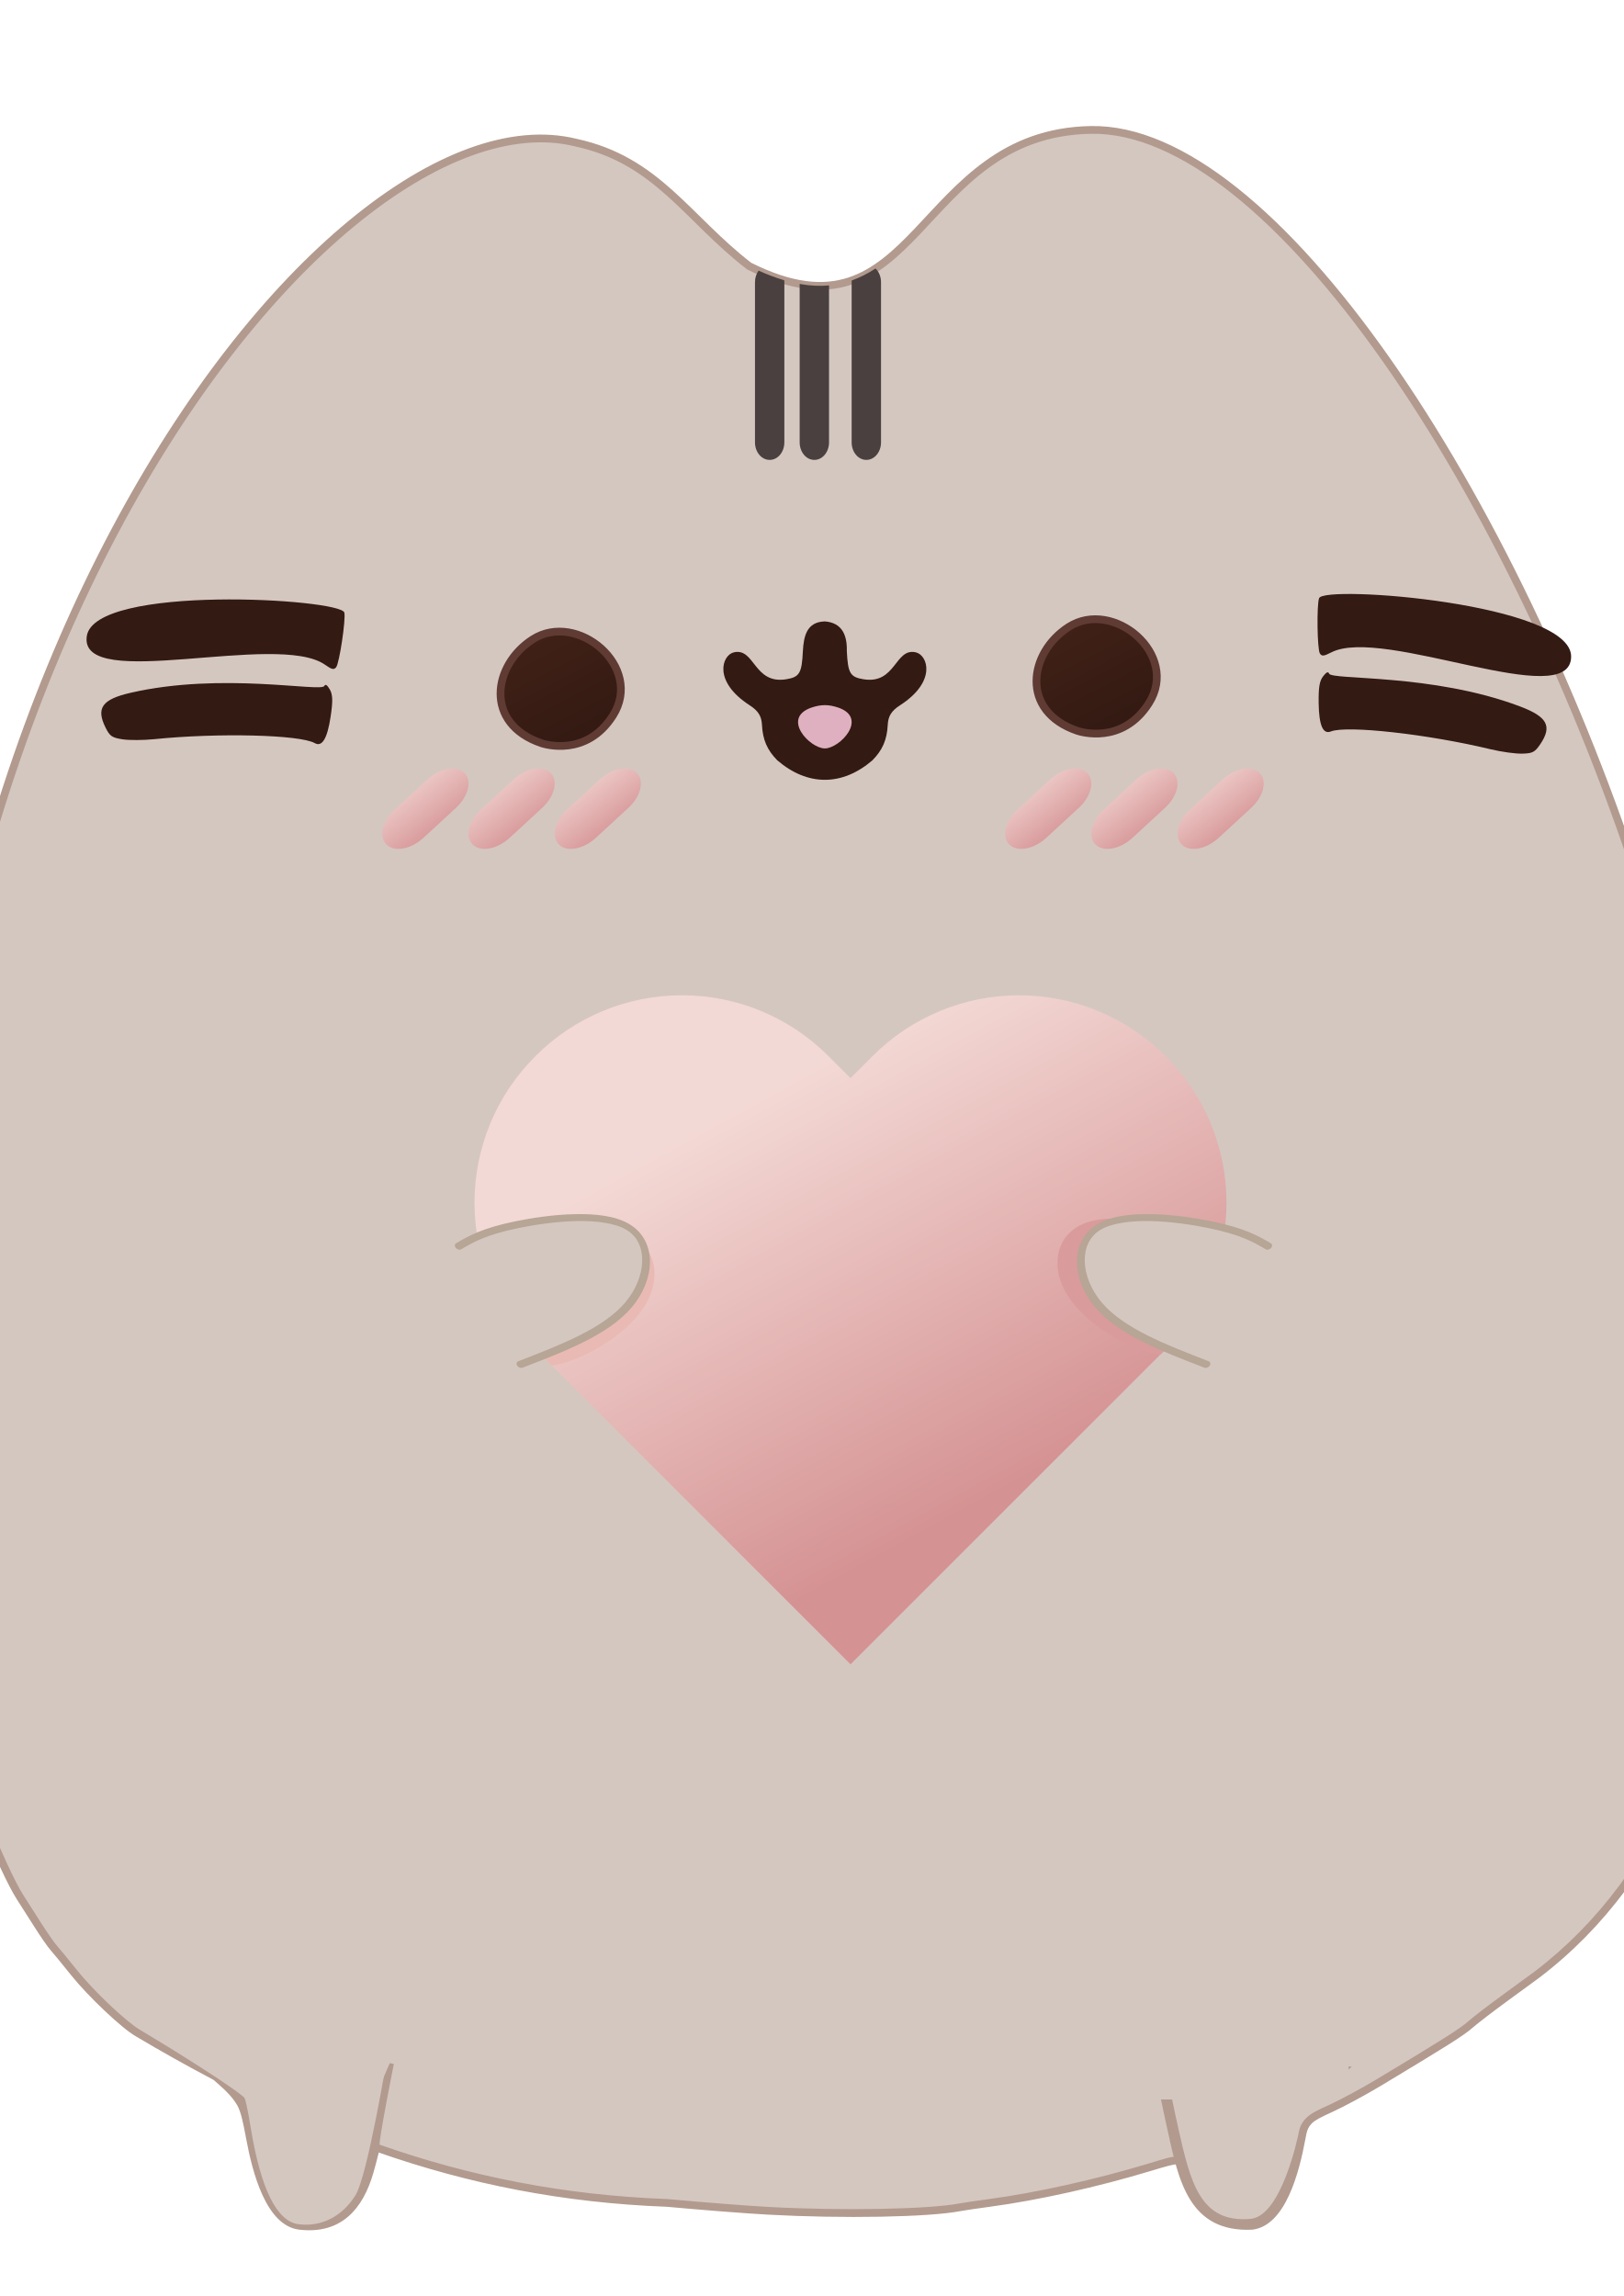
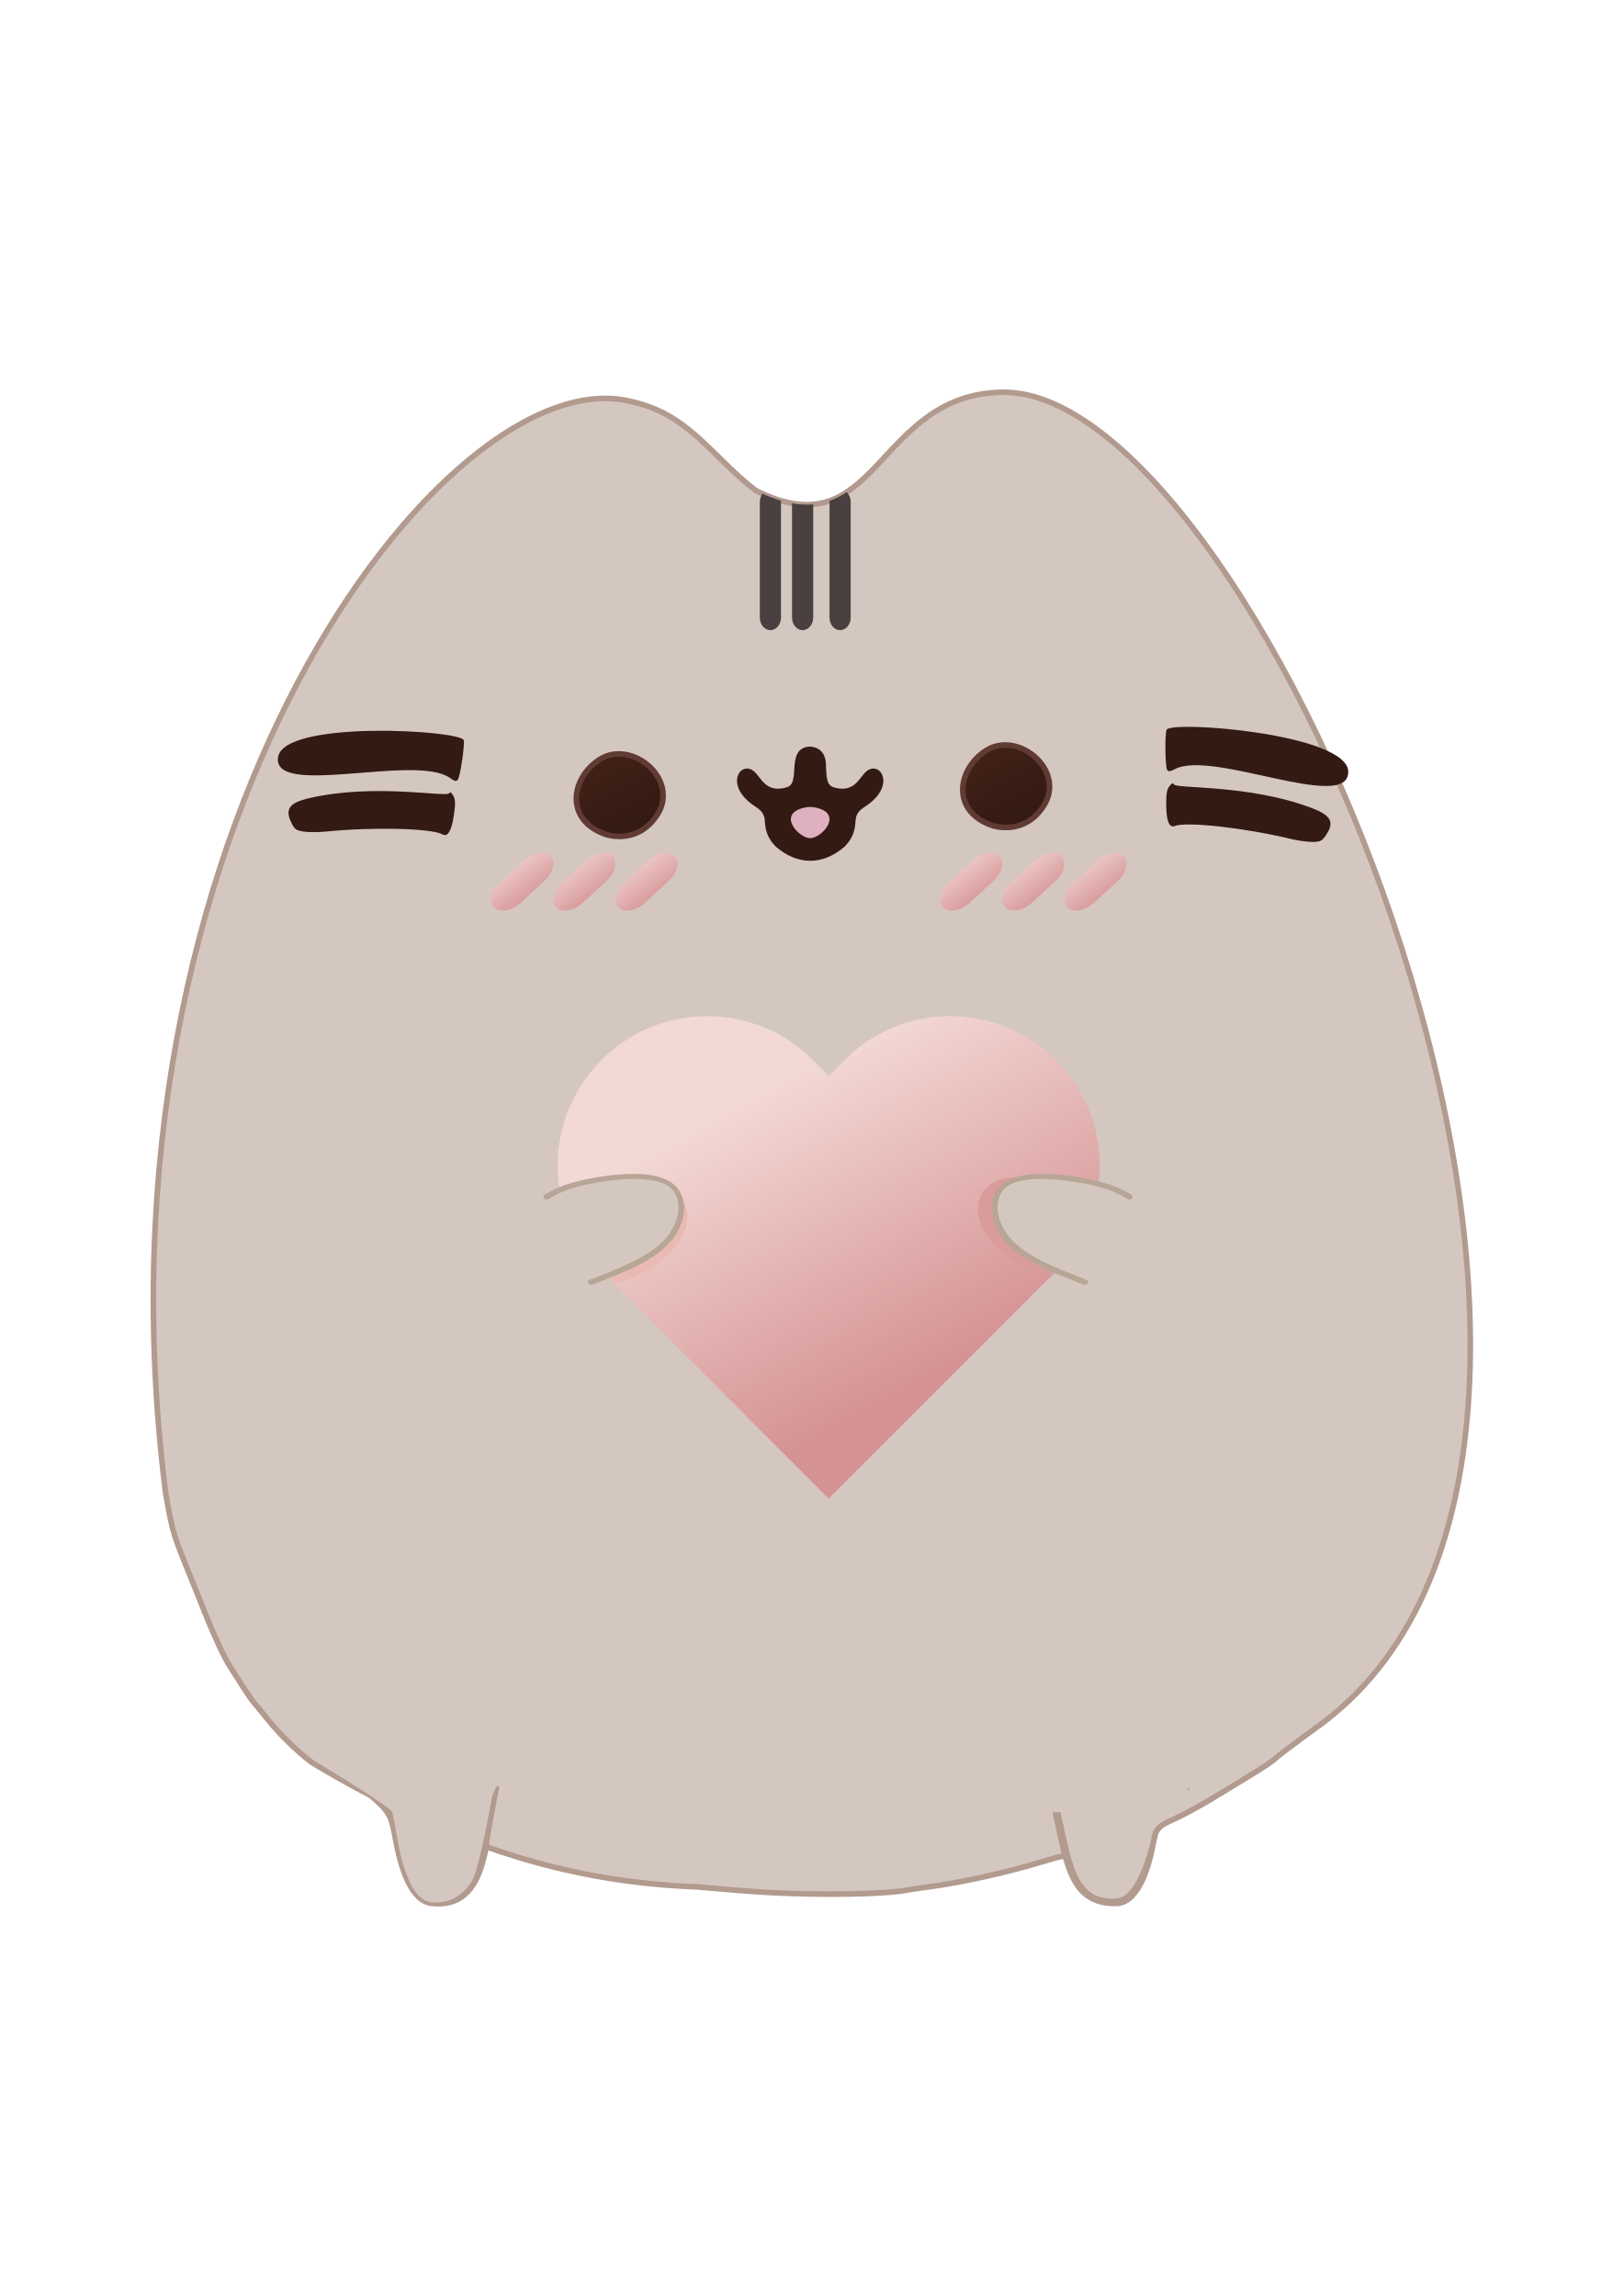
<svg xmlns="http://www.w3.org/2000/svg" xmlns:xlink="http://www.w3.org/1999/xlink" xml:space="preserve" width="210mm" height="297mm" viewBox="0 0 210 297">
  <defs>
    <linearGradient id="c">
      <stop offset="0" stop-color="#f3d9d5" />
      <stop offset="1" stop-color="#d59293" />
    </linearGradient>
    <linearGradient id="b">
      <stop offset="0" stop-color="#412117" />
      <stop offset="1" stop-color="#331a12" />
    </linearGradient>
    <linearGradient id="a">
      <stop offset="0" stop-color="#f3d9d5" />
      <stop offset="1" stop-color="#da9e9f" />
    </linearGradient>
    <linearGradient xlink:href="#a" id="e" x1="346.205" x2="354.402" y1="265.989" y2="266.737" gradientTransform="translate(-237.465 -230.578)" gradientUnits="userSpaceOnUse" />
    <linearGradient xlink:href="#a" id="f" x1="346.205" x2="354.402" y1="265.989" y2="266.737" gradientTransform="translate(-229.895 -238.397)" gradientUnits="userSpaceOnUse" />
    <linearGradient xlink:href="#a" id="g" x1="346.205" x2="354.402" y1="265.989" y2="266.737" gradientTransform="translate(-222.326 -246.216)" gradientUnits="userSpaceOnUse" />
    <linearGradient xlink:href="#b" id="d" x1="71.717" x2="78.522" y1="80.583" y2="93.599" gradientUnits="userSpaceOnUse" />
    <linearGradient xlink:href="#b" id="h" x1="71.717" x2="78.522" y1="80.583" y2="93.599" gradientTransform="translate(69.316 -1.6)" gradientUnits="userSpaceOnUse" />
    <linearGradient xlink:href="#a" id="i" x1="346.205" x2="354.402" y1="265.989" y2="266.737" gradientTransform="translate(-237.465 -230.578)" gradientUnits="userSpaceOnUse" />
    <linearGradient xlink:href="#a" id="j" x1="346.205" x2="354.402" y1="265.989" y2="266.737" gradientTransform="translate(-229.895 -238.397)" gradientUnits="userSpaceOnUse" />
    <linearGradient xlink:href="#a" id="k" x1="346.205" x2="354.402" y1="265.989" y2="266.737" gradientTransform="translate(-222.326 -246.216)" gradientUnits="userSpaceOnUse" />
    <linearGradient xlink:href="#c" id="l" x1="282.477" x2="336.22" y1="233.103" y2="331.388" gradientTransform="translate(-44.293 11.644)scale(.53615)" gradientUnits="userSpaceOnUse" />
  </defs>
-   <path fill="#d4c7c0" d="M99.398 285.979c-2.86-.156-8.759-.615-13.108-1.02-12.262-.715-26.225-3.758-36.739-6.835-5.257-1.539-13.903-4.21-18.175-6.738-4.05-2.395-5.17-3.598-11.082-6.991-1.746-.985-8.53-6.486-10.707-9.21-1.101-1.378-2.283-2.816-2.626-3.197-.343-.38-1.281-1.73-2.085-3a639 639 0 0 0-2.259-3.543c-1.082-1.677-2.977-5.765-4.74-10.23a676 676 0 0 0-2.112-5.292c-3.47-8.49-3.413-8.302-4.72-15.699C-23.91 95.342 41.635 10.364 74.447 18.44c10.545 2.267 14.393 9.773 22.446 15.983 22.002 11.027 21.35-17.225 44.218-17.618 46.551-.8 125.327 187.092 57.683 238.613-.196.15-1.973 1.449-3.95 2.887-1.976 1.439-4.093 3.062-4.706 3.608-1.045.93-3.192 2.289-11.838 7.486-1.956 1.176-4.737 2.676-6.18 3.333-2.95 1.345-3.13 1.517-3.98 3.819-1.315 3.562-3.426 5.459-6.258 5.625-2.991.174-5.746-.45-7.5-1.7-1.865-1.332-1.737-1.329-5.686-.133-6.821 2.067-14.61 3.8-20.776 4.622-1.573.21-3.257.46-3.742.553-4.01.777-15.178.985-24.78.46" overflow="visible" />
-   <path fill="#b29a8e" d="M141.101 16.304c-11.64.2-17.367 7.543-22.787 13.249-2.71 2.853-5.349 5.29-8.601 6.35-3.244 1.055-7.152.789-12.553-1.909-3.959-3.06-6.915-6.46-10.223-9.414-3.316-2.963-7.008-5.47-12.37-6.625h-.002c-8.438-2.076-18.82 1.822-29.413 10.566s-21.425 22.373-30.76 39.967c-18.668 35.19-31.334 86.254-23.843 145.8l.002.011.002.011c1.306 7.396 1.28 7.312 4.75 15.802.354.866 1.305 3.25 2.109 5.287 1.77 4.481 3.646 8.553 4.785 10.318.436.675 1.453 2.27 2.256 3.539.812 1.282 1.704 2.586 2.137 3.066.306.34 1.509 1.802 2.607 3.176 1.114 1.393 2.751 3.106 4.34 4.608 1.588 1.5 3.09 2.772 4.067 3.323v.002h.001a224 224 0 0 0 10.018 5.614c1.15 1.013 2.335 2.001 3.086 3.33.453.863.709 2.025 1.133 4.305.806 4.334 2.568 11.24 6.87 11.74 5.46.634 8.253-2.739 9.583-7.367.232-.809.465-1.694.692-2.61 11.689 4.081 23.836 6.513 37.285 7.016 4.353.405 10.23.863 13.1 1.02 9.63.525 20.738.338 24.902-.469.434-.084 2.144-.34 3.712-.549 6.203-.828 14.006-2.565 20.854-4.639 1.976-.598 2.928-.873 3.469-.86.202.003.354.036.53.112a76 76 0 0 1-.29-1.098 2 2 0 0 0-.217-.015c-.849-.02-1.808.307-3.781.904-6.795 2.058-14.568 3.787-20.697 4.606-1.578.21-3.237.453-3.772.557-3.855.747-15.082.975-24.656.452-2.844-.155-8.748-.615-13.09-1.019h-.014l-.014-.002c-13.425-.502-25.53-2.934-37.191-7.025-.245-.096 1.822-10.457 1.822-10.457l-.532-.095s-8.544 20.332-11.532 20.138c-1.13-.131-2.182-.943-3.166-2.7-2.403-4.288-2.414-10.048-3.754-12.601-.538-1.026-10.597-7.224-13.85-9.153l-.003-.004-.006-.002c-.77-.433-2.31-1.704-3.872-3.18s-3.182-3.176-4.245-4.507c-1.105-1.381-2.267-2.799-2.647-3.22-.253-.281-1.238-1.676-2.033-2.932a634 634 0 0 0-2.262-3.547c-1.026-1.59-2.938-5.694-4.695-10.143a683 683 0 0 0-2.113-5.296c-3.467-8.483-3.385-8.208-4.688-15.584-7.461-59.332 5.167-110.195 23.735-145.194 9.284-17.5 20.055-31.032 30.513-39.664s20.571-12.328 28.54-10.367l.007.002.006.002c5.173 1.112 8.675 3.489 11.93 6.396s6.243 6.352 10.316 9.493l.037.03.043.022c5.576 2.795 9.827 3.132 13.355 1.983s6.28-3.733 9.016-6.613c5.472-5.762 10.852-12.743 22.08-12.936 5.65-.097 11.876 2.682 18.3 7.8 6.422 5.12 13.028 12.562 19.446 21.688 12.836 18.253 24.92 43.237 33.434 69.85s13.461 54.855 12.066 79.615-9.117 45.998-25.875 58.762c-.15.114-1.963 1.442-3.939 2.88-1.983 1.445-4.072 3.04-4.744 3.64-.972.865-3.12 2.235-11.764 7.43-1.938 1.166-4.728 2.668-6.13 3.308-1.48.673-2.308 1.06-2.917 1.644-.167.16-.31.33-.438.516-.13.59-.263 1.282-.417 2.113a49 49 0 0 1-.456 2.184q.518-.909.924-2.01c.423-1.144.65-1.67 1.08-2.082.43-.413 1.166-.785 2.637-1.455 1.484-.677 4.258-2.173 6.233-3.36 8.647-5.198 10.793-6.546 11.912-7.543.552-.492 2.699-2.143 4.668-3.576a712 712 0 0 0 3.959-2.893c17.065-12.997 24.86-34.566 26.266-59.501 1.404-24.935-3.569-53.276-12.112-79.977-8.543-26.7-20.655-51.759-33.568-70.121-6.457-9.181-13.112-16.688-19.643-21.893s-12.951-8.122-18.94-8.019z" overflow="visible" />
-   <path fill="#4a403f" d="M113.233 34.728a14.2 14.2 0 0 1-3.075 1.551 3 3 0 0 0-.01.224V57.22c0 1.258.848 2.27 1.9 2.27s1.898-1.012 1.898-2.27V36.503c0-.72-.277-1.36-.713-1.775m-9.809 2.003v20.49c0 1.257.847 2.27 1.899 2.27s1.899-1.013 1.899-2.27v-20.3c-1.174.108-2.433.055-3.798-.19m-5.31-1.725c-.292.4-.469.922-.469 1.497V57.22c0 1.258.847 2.27 1.899 2.27s1.899-1.012 1.899-2.27V36.503a3 3 0 0 0-.012-.247 26 26 0 0 1-3.317-1.25" />
-   <path fill="#dfb1c0" fill-rule="evenodd" d="M106.572 90.649c-.637.013-1.271.147-1.931.388-.738.27-1.323.672-1.67 1.234s-.406 1.263-.193 1.933c.453 1.429 1.845 2.704 3.33 3.105.798.215 1.647-.072 2.53-.663a5.9 5.9 0 0 0 1.452-1.452c.571-.853.79-1.76.482-2.555s-1.064-1.344-2.078-1.679a5.7 5.7 0 0 0-1.922-.311" />
-   <path fill="#331a12" d="M106.682 80.381c-2.325.065-2.732 1.862-2.842 3.839-.139 2.87-.432 3.366-2.16 3.646-4.195.68-4.046-4.08-6.744-3.488-1.567.344-2.762 3.768 2.011 6.846 1.11.715 1.545 1.403 1.6 2.525.095 1.935.676 3.282 1.986 4.605 3.912 3.358 8.384 3.36 12.297 0 1.31-1.323 1.892-2.67 1.987-4.605.054-1.122.49-1.81 1.599-2.525 4.773-3.078 3.578-6.502 2.012-6.846-2.699-.593-2.55 4.169-6.745 3.488-1.728-.28-2.02-.776-2.16-3.646.055-2.085-.632-3.666-2.841-3.839m0 10.832c.565 0 1.13.111 1.779.333 3.862 1.373.143 5.267-1.78 5.267-1.922 0-5.641-3.893-1.779-5.267.65-.222 1.215-.333 1.78-.333" />
-   <path fill="url(#d)" stroke="#5f3b34" d="M70.026 96.138c-7.43-2.53-6.309-10.11-1.12-13.44 5.75-3.69 14.382 3.555 10.37 9.86-3.464 5.446-8.913 3.694-9.25 3.58z" />
-   <path fill="#331a12" d="M172.165 84.397c-.955.494-1.215.517-1.462.127-.343-.542-.421-6.304-.097-7.149.666-1.736 32.594.688 32.594 7.544 0 7.352-24.318-3.995-31.035-.522m20.628 12.526c-8.113-1.956-18.602-3.126-20.67-2.305-1.017.405-1.534-.792-1.575-3.645-.029-2.059.106-2.878.577-3.491q.613-.8.763-.355c.294.881 13.358-.04 24.72 4.26 3.517 1.33 4.171 2.552 2.608 4.87-.708 1.05-1.002 1.202-2.38 1.23-.866.017-2.685-.237-4.043-.564M42.042 85.991c.88.619 1.134.676 1.431.323.413-.49 1.268-6.19 1.061-7.07-.425-1.81-32.388-3.717-33.314 3.076-.992 7.285 24.635-.677 30.822 3.671m-22.13 9.628c8.303-.844 18.854-.587 20.792.505.953.539 1.627-.577 2.053-3.399.306-2.036.283-2.866-.101-3.537q-.5-.875-.708-.454c-.41.833-13.23-1.843-25.069.885-3.664.843-4.477 1.965-3.241 4.473.56 1.136.83 1.326 2.192 1.54.856.134 2.692.127 4.082-.013" />
-   <g fill-rule="evenodd" transform="matrix(.71367 .70049 -.73498 .67809 0 0)">
+   <path fill="#d4c7c0" d="M99.534 244.81c-2.062-.113-6.316-.444-9.451-.736-8.84-.516-18.908-2.71-26.489-4.928-3.79-1.11-10.023-3.035-13.104-4.858-2.92-1.727-3.727-2.594-7.99-5.04-1.258-.71-6.15-4.677-7.72-6.64-.793-.994-1.645-2.031-1.892-2.306-.248-.274-.924-1.247-1.504-2.163a461 461 0 0 0-1.628-2.554c-.78-1.21-2.147-4.157-3.418-7.376a487 487 0 0 0-1.523-3.815c-2.502-6.122-2.46-5.986-3.403-11.32C10.63 107.363 57.887 46.095 81.544 51.918c7.603 1.634 10.377 7.046 16.183 11.523 15.864 7.95 15.394-12.419 31.881-12.702 33.563-.577 90.36 134.891 41.589 172.037-.141.108-1.423 1.045-2.848 2.082s-2.95 2.207-3.393 2.601c-.753.67-2.301 1.65-8.535 5.397-1.41.848-3.415 1.93-4.456 2.403-2.127.97-2.256 1.094-2.87 2.754-.947 2.568-2.47 3.936-4.511 4.055-2.157.126-4.143-.324-5.408-1.225-1.344-.96-1.252-.958-4.1-.096-4.917 1.49-10.533 2.74-14.978 3.332a76 76 0 0 0-2.698.399c-2.891.56-10.944.71-17.866.332" overflow="visible" />
+   <path fill="#b29a8e" d="M129.601 50.377c-8.392.144-12.521 5.438-16.43 9.552-1.953 2.057-3.856 3.814-6.2 4.578-2.34.76-5.157.57-9.051-1.376-2.854-2.206-4.986-4.658-7.37-6.787-2.391-2.137-5.053-3.944-8.92-4.777-6.084-1.497-13.57 1.314-21.207 7.618s-15.447 16.13-22.178 28.816c-13.46 25.371-22.591 62.188-17.19 105.12l.001.008.002.008c.941 5.332.922 5.272 3.424 11.393.255.624.941 2.343 1.52 3.812 1.277 3.23 2.63 6.166 3.45 7.439a428 428 0 0 1 1.627 2.551c.586.925 1.229 1.865 1.541 2.211.22.245 1.088 1.3 1.88 2.29.803 1.004 1.983 2.24 3.129 3.322s2.228 1.999 2.932 2.396v.001a162 162 0 0 0 7.224 4.048c.829.73 1.683 1.443 2.225 2.401.326.622.51 1.46.816 3.104.582 3.125 1.852 8.104 4.954 8.464 3.936.457 5.95-1.975 6.909-5.311.167-.584.335-1.222.499-1.882 8.427 2.942 17.185 4.696 26.882 5.058 3.138.292 7.376.623 9.445.736 6.943.378 14.952.244 17.954-.338.313-.06 1.546-.245 2.676-.396 4.472-.597 10.098-1.85 15.036-3.345 1.424-.43 2.11-.63 2.5-.62a.9.9 0 0 1 .383.08 55 55 0 0 1-.21-.79 1 1 0 0 0-.156-.012c-.612-.014-1.303.222-2.726.652-4.899 1.484-10.503 2.73-14.922 3.321-1.138.151-2.334.327-2.72.402-2.779.538-10.874.703-17.776.326-2.05-.112-6.307-.444-9.438-.735h-.01l-.01-.002c-9.68-.361-18.407-2.115-26.814-5.065-.177-.069 1.313-7.539 1.313-7.539l-.383-.068s-6.16 14.659-8.315 14.519c-.815-.095-1.573-.68-2.283-1.947-1.732-3.091-1.74-7.244-2.706-9.085-.388-.74-7.64-5.208-9.986-6.6l-.002-.002-.004-.001c-.555-.313-1.666-1.23-2.792-2.293s-2.294-2.29-3.06-3.25c-.797-.995-1.635-2.018-1.909-2.321-.182-.203-.893-1.209-1.466-2.114a457 457 0 0 0-1.63-2.558c-.74-1.146-2.119-4.105-3.386-7.313a492 492 0 0 0-1.523-3.818c-2.5-6.116-2.44-5.918-3.38-11.236-5.38-42.778 3.725-79.45 17.113-104.683 6.693-12.617 14.459-22.374 22-28.597 7.54-6.224 14.83-8.889 20.576-7.475l.005.002.004.001c3.73.802 6.255 2.515 8.602 4.611s4.501 4.58 7.438 6.845l.026.021.031.016c4.02 2.015 7.085 2.258 9.63 1.43 2.543-.828 4.527-2.691 6.5-4.768 3.945-4.154 7.824-9.188 15.919-9.327 4.074-.07 8.562 1.934 13.194 5.624 4.63 3.692 9.393 9.057 14.02 15.637 9.255 13.16 17.967 31.173 24.106 50.361 6.138 19.188 9.705 39.55 8.7 57.401s-6.574 33.165-18.656 42.367a550 550 0 0 1-2.84 2.077c-1.43 1.042-2.936 2.191-3.42 2.624-.701.624-2.25 1.612-8.482 5.357-1.398.84-3.41 1.924-4.42 2.385-1.067.485-1.664.764-2.103 1.185a2.4 2.4 0 0 0-.316.372c-.094.426-.19.925-.3 1.524a35 35 0 0 1-.33 1.574q.374-.655.667-1.449c.305-.825.469-1.204.779-1.5.31-.299.84-.567 1.9-1.05 1.07-.488 3.07-1.567 4.495-2.422 6.234-3.748 7.781-4.72 8.588-5.439.398-.354 1.946-1.545 3.366-2.578a513 513 0 0 0 2.854-2.086c12.304-9.37 17.924-24.922 18.938-42.9 1.012-17.977-2.574-38.41-8.733-57.662-6.16-19.25-14.892-37.318-24.202-50.556-4.656-6.62-9.454-12.032-14.163-15.785s-9.337-5.856-13.655-5.782" overflow="visible" />
+   <path fill="#4a403f" d="M109.508 63.66a10.2 10.2 0 0 1-2.217 1.118 2 2 0 0 0-.007.162v14.937c0 .907.612 1.636 1.37 1.636s1.369-.73 1.369-1.636V64.94c0-.52-.2-.98-.515-1.28m-7.072 1.444v14.773c0 .907.61 1.637 1.37 1.637.758 0 1.369-.73 1.369-1.637V65.241c-.847.078-1.755.04-2.739-.137m-3.828-1.243a1.83 1.83 0 0 0-.338 1.079v14.937c0 .907.61 1.636 1.369 1.636.758 0 1.369-.73 1.369-1.636V64.94a2 2 0 0 0-.009-.178 19 19 0 0 1-2.391-.901" />
+   <path fill="#dfb1c0" fill-rule="evenodd" d="M104.706 103.979c-.46.009-.916.106-1.392.28-.532.194-.954.484-1.204.889s-.293.91-.14 1.394c.327 1.03 1.33 1.95 2.401 2.238.576.155 1.188-.052 1.824-.478a4.3 4.3 0 0 0 1.047-1.047c.412-.615.57-1.268.348-1.842-.222-.573-.767-.969-1.498-1.21a4.1 4.1 0 0 0-1.386-.224" />
+   <path fill="#331a12" d="M104.785 96.575c-1.676.047-1.97 1.343-2.049 2.768-.1 2.07-.311 2.427-1.557 2.63-3.025.49-2.917-2.943-4.862-2.516-1.13.248-1.992 2.717 1.45 4.936.8.516 1.113 1.012 1.153 1.82.068 1.396.487 2.367 1.432 3.32 2.82 2.422 6.045 2.423 8.866 0 .944-.953 1.364-1.924 1.432-3.32.04-.808.354-1.304 1.153-1.82 3.442-2.22 2.58-4.688 1.451-4.936-1.946-.427-1.839 3.006-4.863 2.515-1.246-.202-1.456-.56-1.557-2.629.04-1.503-.456-2.643-2.049-2.768m0 7.81c.408 0 .815.08 1.283.24 2.784.99.103 3.798-1.283 3.798s-4.068-2.807-1.283-3.798c.469-.16.876-.24 1.283-.24" />
+   <path fill="url(#d)" stroke="#5f3b34" d="M70.026 96.138c-7.43-2.53-6.309-10.11-1.12-13.44 5.75-3.69 14.382 3.555 10.37 9.86-3.464 5.446-8.913 3.694-9.25 3.58z" transform="translate(27.869 38.622)scale(.72099)" />
+   <path fill="#331a12" d="M151.998 99.47c-.689.357-.876.374-1.054.093-.248-.391-.304-4.546-.07-5.155.48-1.251 23.5.496 23.5 5.44 0 5.3-17.533-2.881-22.376-.377m14.872 9.031c-5.85-1.41-13.412-2.254-14.903-1.662-.733.292-1.106-.57-1.135-2.628-.021-1.484.076-2.075.416-2.517q.442-.577.55-.256c.212.635 9.631-.029 17.823 3.072 2.536.959 3.007 1.84 1.88 3.51-.51.758-.722.867-1.716.888-.624.012-1.936-.171-2.915-.407M58.18 100.62c.635.446.818.488 1.032.233.298-.353.914-4.463.765-5.097-.306-1.305-23.351-2.68-24.019 2.217-.715 5.253 17.762-.488 22.223 2.647m-15.956 6.942c5.986-.609 13.594-.423 14.99.364.688.389 1.174-.416 1.481-2.45.22-1.469.204-2.067-.073-2.55q-.36-.632-.51-.328c-.296.6-9.539-1.329-18.075.638-2.641.608-3.228 1.417-2.336 3.225.403.819.598.956 1.58 1.11.617.097 1.94.092 2.943-.01" />
+   <g fill-rule="evenodd" transform="matrix(.51455 .50505 -.52991 .4889 27.869 38.622)">
    <rect width="5.21" height="13.692" x="111.727" y="29.313" fill="url(#e)" ry="3.991" />
    <rect width="5.21" height="13.692" x="119.296" y="21.494" fill="url(#f)" ry="3.991" />
    <rect width="5.21" height="13.692" x="126.866" y="13.675" fill="url(#g)" ry="3.991" />
  </g>
-   <path fill="url(#h)" stroke="#5f3b34" d="M139.342 94.537c-7.43-2.528-6.309-10.11-1.12-13.44 5.75-3.69 14.382 3.556 10.37 9.86-3.464 5.446-8.914 3.695-9.25 3.58z" />
-   <g fill-rule="evenodd" transform="matrix(.71367 .70049 -.73498 .67809 80.552 0)">
+   <path fill="url(#h)" stroke="#5f3b34" d="M139.342 94.537c-7.43-2.528-6.309-10.11-1.12-13.44 5.75-3.69 14.382 3.556 10.37 9.86-3.464 5.446-8.914 3.695-9.25 3.58z" transform="translate(27.869 38.622)scale(.72099)" />
+   <g fill-rule="evenodd" transform="matrix(.51455 .50505 -.52991 .4889 85.946 38.622)">
    <rect width="5.21" height="13.692" x="111.727" y="29.313" fill="url(#i)" ry="3.991" />
    <rect width="5.21" height="13.692" x="119.296" y="21.494" fill="url(#j)" ry="3.991" />
    <rect width="5.21" height="13.692" x="126.866" y="13.675" fill="url(#k)" ry="3.991" />
  </g>
-   <path fill="#d4c7c0" d="M150.244 268.01c-.027.006-.05.052-.05.109 0 0 2.598 13.972 4.189 16.225 1.753 2.483 4.507 3.723 7.498 3.376 2.833-.329 4.944-4.096 6.26-11.169.85-4.572 1.028-4.913 3.978-7.582.287-.26.627-.585 1.002-.959z" overflow="visible" />
-   <path fill="#b29a8e" d="M174.423 267.305v.403l.405-.403zm-24.266 4.273c.238 1.169.529 2.545.847 3.963 1.415 6.431 2.73 13.266 10.959 12.88 4.31-.501 6.069-7.426 6.871-11.741.424-2.28.44-1.38.892-2.243a5 5 0 0 1 .525-.797s-1.838-.149-2.264 2.143c-.106.568-2.218 10.776-6.186 11.237-6.627.616-7.855-4.812-9.422-11.788a191 191 0 0 1-.784-3.654z" overflow="visible" />
-   <path fill="#d4c7c0" d="M50.036 265.92c.027.007.048.057.048.12 0 0-2.552 15.449-4.115 17.94-1.723 2.747-4.43 4.118-7.37 3.734-2.783-.364-4.858-4.53-6.15-12.35-.836-5.056-1.012-5.433-3.911-8.385a32 32 0 0 1-.984-1.06h22.482z" overflow="visible" />
-   <path fill="url(#l)" fill-rule="evenodd" d="M88.2 128.745a26.72 26.72 0 0 0-18.955 7.876 26.75 26.75 0 0 0 0 37.911l2.843 2.844 37.911 37.911 37.911-37.911 2.844-2.844a26.75 26.75 0 0 0 0-37.91 26.75 26.75 0 0 0-37.912 0L110 139.464l-2.843-2.844c-5.251-5.25-12.104-7.876-18.956-7.876" />
-   <path fill="#d99b9b" fill-rule="evenodd" d="M145.472 157.635c-2.006-.056-3.55.038-4.897.5-1.347.461-2.495 1.29-3.174 2.58s-.885 3.042-.245 4.935 2.129 3.927 4.775 5.896c2.198 1.634 5.194 3.223 8.12 3.688h.001l.702-.701c4.14-4.142 6.65-9.28 7.524-14.628-1.497-.449-3.667-1.077-5.78-1.498-2.552-.508-5.02-.715-7.026-.772" />
-   <path fill="#d4c7c0" d="M148.828 157.635c2.006.057 4.474.264 7.026.772 2.552.509 5.189 1.319 6.62 1.752s1.658.49 1.846 2.289.339 5.34-1.13 8.109c-1.47 2.768-4.558 4.765-8.005 4.812s-7.252-1.855-9.898-3.823c-2.646-1.969-4.134-4.003-4.775-5.896-.64-1.893-.433-3.645.245-4.935s1.827-2.119 3.174-2.58c1.346-.462 2.89-.556 4.897-.5" overflow="visible" />
-   <path fill="#b7a595" fill-rule="evenodd" d="M156.458 176.66a.413.527 59.09 0 1-.692.255c-5.52-2.127-11.096-4.25-14.1-7.777-1.501-1.764-2.339-3.855-2.373-5.812-.035-1.956.782-3.85 2.63-4.96s4.45-1.368 7.147-1.305c2.698.062 5.491.482 7.635.923 4.286.882 6.01 1.878 7.652 2.836a.413.527 59.09 0 1 .043.606.413.527 59.09 0 1-.706.172c-1.641-.958-3.2-1.877-7.403-2.742-2.101-.432-4.853-.844-7.458-.904s-5.062.268-6.485 1.122-2.087 2.301-2.056 4.05c.03 1.748.804 3.726 2.217 5.384 2.825 3.318 8.288 5.448 13.808 7.575a.413.527 59.09 0 1 .141.577" overflow="visible" />
-   <path fill="#e9bab4" fill-rule="evenodd" d="M75.948 159.057c2.006-.056 3.55.038 4.897.5 1.347.46 2.495 1.29 3.173 2.58s.886 3.042.245 4.935c-.64 1.893-2.128 3.927-4.775 5.895-2.197 1.635-5.193 3.224-8.12 3.689l-.702-.702c-4.141-4.141-6.65-9.279-7.524-14.627 1.496-.45 3.667-1.077 5.78-1.498 2.552-.508 5.02-.715 7.026-.772" />
-   <path fill="#d4c7c0" d="M74.523 157.635c-2.006.057-4.474.264-7.026.772-2.552.509-5.189 1.319-6.62 1.752s-1.658.49-1.846 2.289-.339 5.34 1.13 8.109c1.47 2.768 4.558 4.765 8.005 4.812s7.252-1.855 9.898-3.823c2.646-1.969 4.134-4.003 4.775-5.896.64-1.893.433-3.645-.245-4.935s-1.827-2.119-3.174-2.58c-1.346-.462-2.89-.556-4.897-.5" overflow="visible" />
-   <path fill="#b7a595" fill-rule="evenodd" d="M66.893 176.66a.527.413 30.91 0 0 .692.255c5.52-2.127 11.096-4.25 14.1-7.777 1.501-1.764 2.339-3.855 2.373-5.812.035-1.956-.782-3.85-2.63-4.96s-4.45-1.368-7.147-1.305c-2.698.062-5.491.482-7.634.923-4.287.882-6.012 1.878-7.653 2.836a.527.413 30.91 0 0-.043.606.527.413 30.91 0 0 .706.172c1.641-.958 3.2-1.877 7.403-2.742 2.101-.432 4.853-.844 7.458-.904s5.062.268 6.485 1.122 2.087 2.301 2.056 4.05c-.03 1.748-.804 3.726-2.217 5.384-2.825 3.318-8.288 5.448-13.808 7.575a.527.413 30.91 0 0-.141.577" overflow="visible" />
+   <path fill="#d4c7c0" d="M136.193 231.854c-.02.004-.036.037-.036.078 0 0 1.873 10.074 3.02 11.699 1.264 1.79 3.25 2.684 5.406 2.434 2.043-.238 3.565-2.954 4.514-8.053.612-3.297.74-3.542 2.868-5.467.207-.187.452-.421.722-.691z" overflow="visible" />
+   <path fill="#b29a8e" d="M153.626 231.346v.29l.292-.29zm-17.496 3.08c.172.843.382 1.835.61 2.858 1.021 4.636 1.97 9.564 7.902 9.286 3.108-.361 4.376-5.354 4.954-8.465.306-1.644.317-.995.643-1.617a3.6 3.6 0 0 1 .379-.575s-1.325-.107-1.633 1.545c-.076.41-1.599 7.77-4.46 8.102-4.778.444-5.663-3.47-6.793-8.5a138 138 0 0 1-.565-2.634z" overflow="visible" />
+   <path fill="#d4c7c0" d="M63.944 230.347c.02.005.035.041.035.087 0 0-1.84 11.138-2.967 12.934-1.242 1.98-3.194 2.97-5.314 2.692-2.006-.262-3.502-3.266-4.434-8.904-.603-3.645-.73-3.917-2.82-6.045a23 23 0 0 1-.71-.765z" overflow="visible" />
+   <path fill="url(#l)" fill-rule="evenodd" d="M88.2 128.745a26.72 26.72 0 0 0-18.955 7.876 26.75 26.75 0 0 0 0 37.911l2.843 2.844 37.911 37.911 37.911-37.911 2.844-2.844a26.75 26.75 0 0 0 0-37.91 26.75 26.75 0 0 0-37.912 0L110 139.464l-2.843-2.844c-5.251-5.25-12.104-7.876-18.956-7.876" transform="translate(27.869 38.622)scale(.72099)" />
+   <path fill="#d99b9b" fill-rule="evenodd" d="M132.752 152.275c-1.446-.04-2.56.027-3.53.36-.971.333-1.8.93-2.289 1.86s-.638 2.194-.176 3.558c.461 1.365 1.535 2.832 3.442 4.251 1.585 1.179 3.745 2.324 5.855 2.66l.507-.506a19.28 19.28 0 0 0 5.424-10.547c-1.079-.323-2.643-.776-4.167-1.08a31 31 0 0 0-5.066-.556" />
+   <path fill="#d4c7c0" d="M135.172 152.275c1.446.04 3.226.19 5.066.556s3.74.951 4.773 1.264c1.031.312 1.195.353 1.33 1.65.136 1.297.245 3.85-.814 5.846-1.06 1.996-3.286 3.436-5.772 3.47-2.485.034-5.228-1.338-7.136-2.757s-2.98-2.886-3.443-4.25c-.461-1.365-.312-2.629.177-3.559s1.317-1.527 2.288-1.86 2.084-.4 3.531-.36" overflow="visible" />
+   <path fill="#b7a595" fill-rule="evenodd" d="M140.673 165.992a.298.38 59.09 0 1-.499.183c-3.98-1.533-8-3.064-10.166-5.607-1.082-1.272-1.686-2.78-1.71-4.19-.026-1.41.563-2.776 1.896-3.576s3.208-.987 5.153-.941c1.945.045 3.958.347 5.504.665 3.09.636 4.333 1.354 5.517 2.045a.298.38 59.09 0 1 .031.437.298.38 59.09 0 1-.509.124c-1.183-.69-2.307-1.353-5.337-1.977-1.515-.311-3.5-.608-5.377-.652-1.879-.043-3.65.194-4.676.81-1.026.615-1.505 1.658-1.482 2.92.021 1.26.58 2.686 1.598 3.881 2.037 2.392 5.976 3.928 9.956 5.462a.298.38 59.09 0 1 .101.416" overflow="visible" />
+   <path fill="#e9bab4" fill-rule="evenodd" d="M82.626 153.3c1.447-.04 2.56.027 3.531.36s1.799.93 2.288 1.86.639 2.194.176 3.559c-.461 1.365-1.534 2.831-3.442 4.25-1.584 1.179-3.744 2.324-5.855 2.66l-.506-.506a19.27 19.27 0 0 1-5.425-10.546c1.079-.325 2.644-.777 4.168-1.08 1.84-.367 3.62-.516 5.065-.557" />
+   <path fill="#d4c7c0" d="M81.599 152.275c-1.446.04-3.226.19-5.066.556s-3.74.951-4.773 1.264c-1.031.312-1.195.353-1.33 1.65-.136 1.297-.245 3.85.814 5.846 1.06 1.996 3.286 3.436 5.772 3.47 2.485.034 5.228-1.338 7.136-2.757s2.98-2.886 3.443-4.25c.461-1.365.312-2.629-.177-3.559s-1.317-1.527-2.288-1.86-2.084-.4-3.531-.36" overflow="visible" />
+   <path fill="#b7a595" fill-rule="evenodd" d="M76.098 165.992a.38.298 30.91 0 0 .499.183c3.98-1.533 8-3.064 10.166-5.607 1.082-1.272 1.686-2.78 1.71-4.19.026-1.41-.563-2.776-1.896-3.576s-3.208-.987-5.153-.941c-1.945.045-3.958.347-5.504.665-3.09.636-4.334 1.354-5.517 2.045a.38.298 30.91 0 0-.031.437.38.298 30.91 0 0 .509.124c1.183-.69 2.307-1.353 5.337-1.977 1.515-.311 3.5-.608 5.377-.652 1.879-.043 3.65.194 4.676.81 1.026.615 1.505 1.658 1.482 2.92-.021 1.26-.58 2.686-1.598 3.881-2.037 2.392-5.976 3.928-9.956 5.462a.38.298 30.91 0 0-.101.416" overflow="visible" />
</svg>
